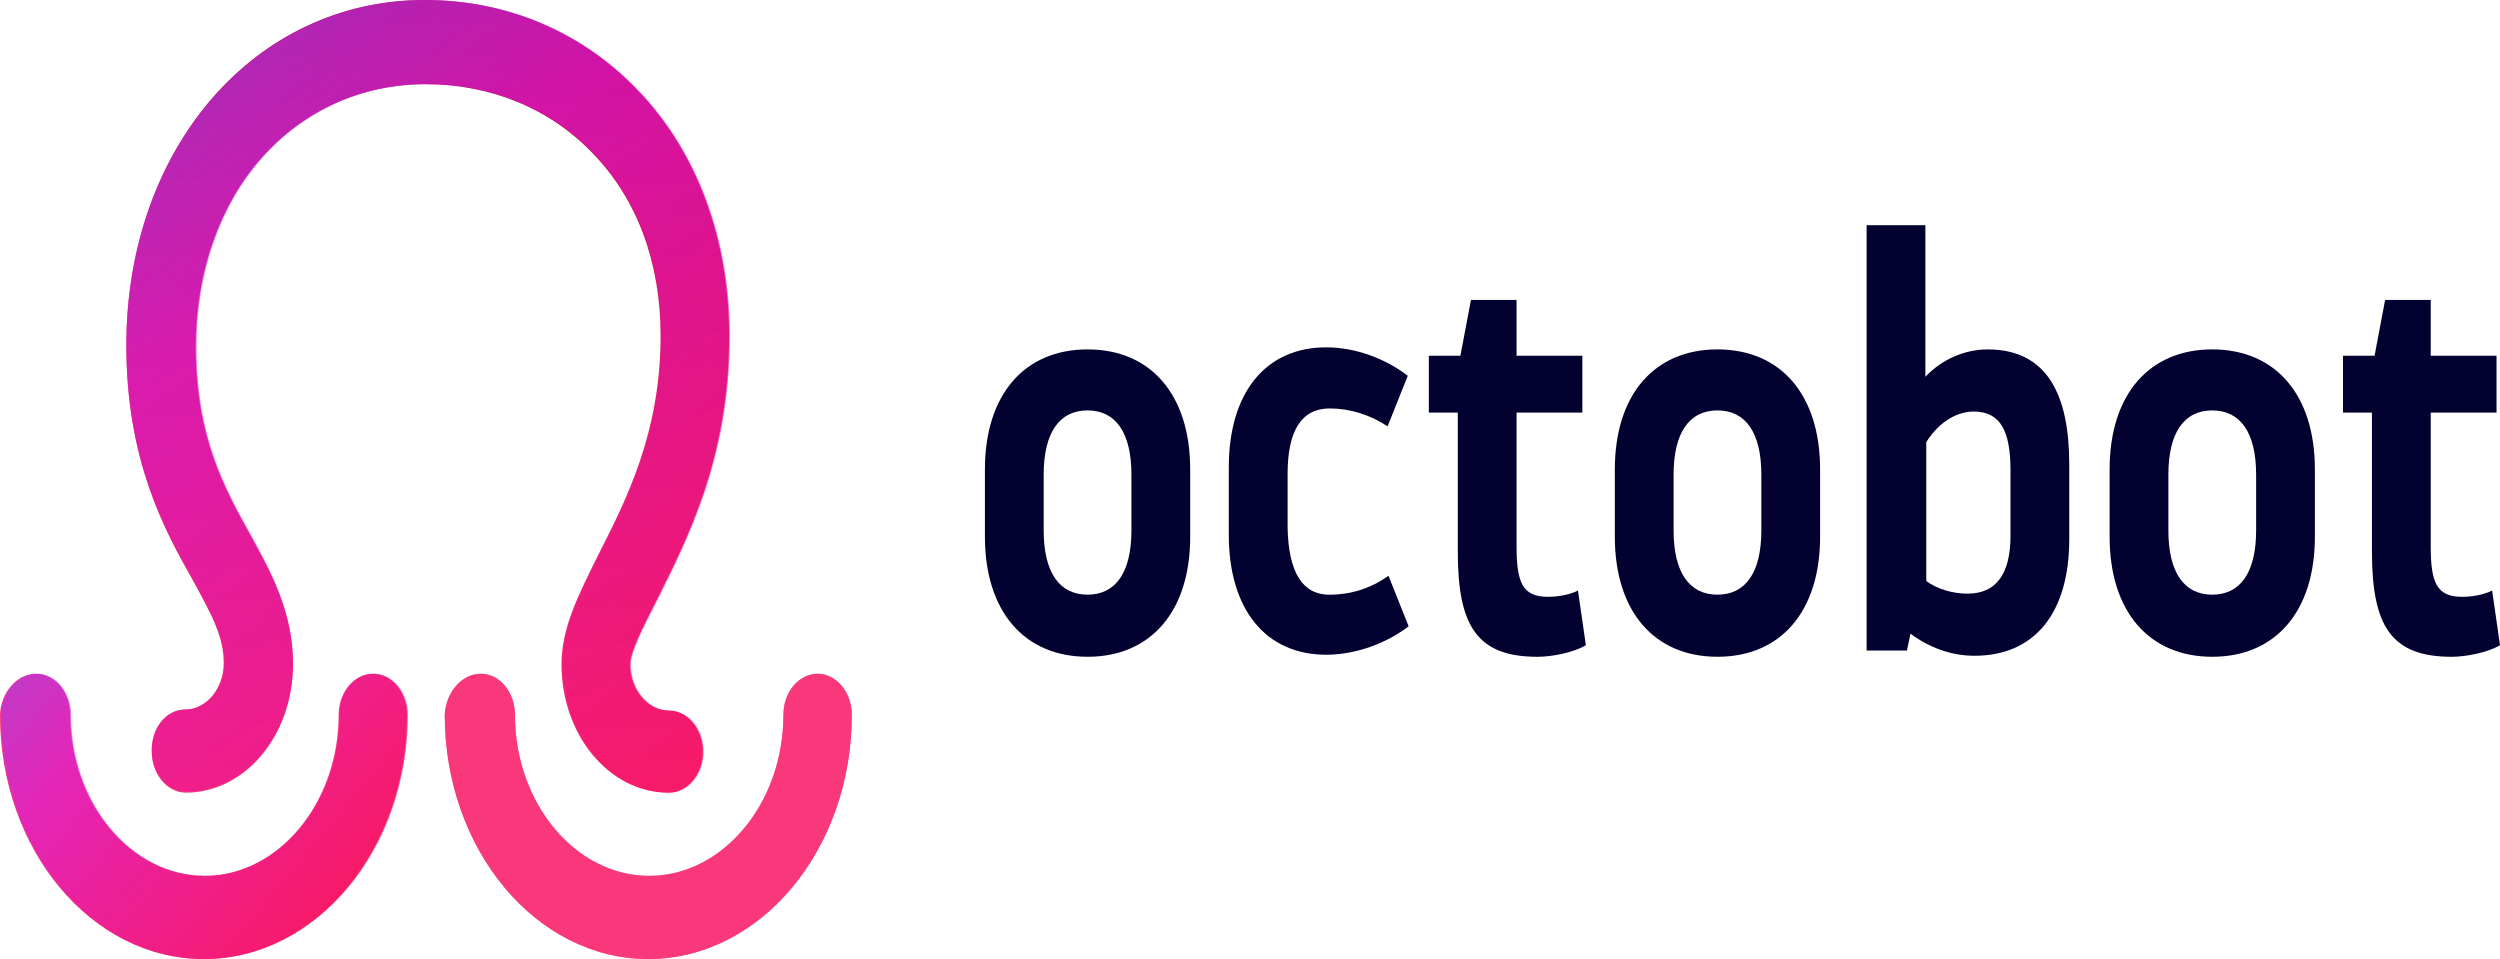
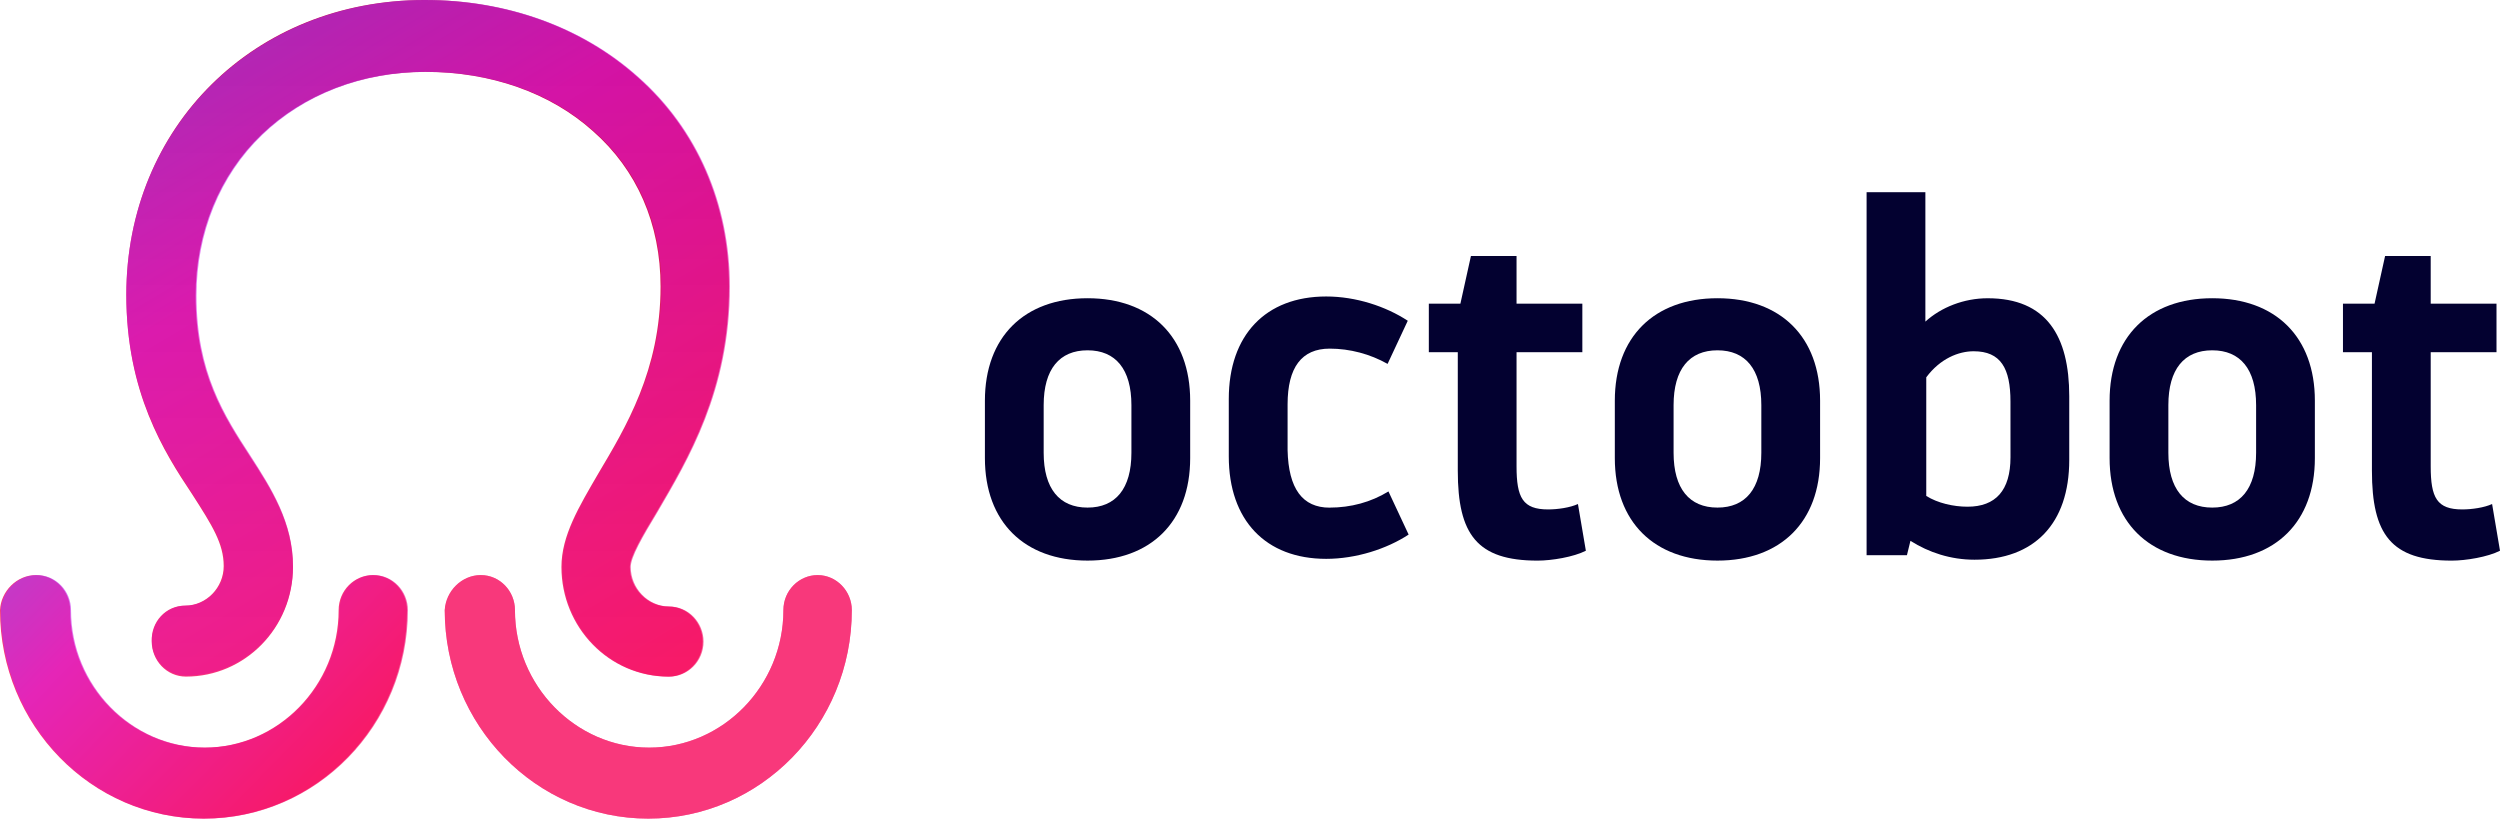
- <svg xmlns="http://www.w3.org/2000/svg" width="281.39" height="107.94" fill="none" version="1.1" viewBox="0 0 281.39 107.94">
-   <g transform="scale(2.4902 2.9174)">
-     <g fill="#030130">
-       <path d="m49.157 13.48c2.855 0 4.639 1.746 4.639 4.63v2.599c0 2.884-1.784 4.63-4.639 4.63-2.855 0-4.639-1.746-4.639-4.63v-2.599c0-2.884 1.784-4.63 4.639-4.63zm0 9.463c1.269 0 1.983-0.853 1.983-2.478v-2.153c0-1.625-0.714-2.478-1.983-2.478-1.269 0-1.983 0.853-1.983 2.478v2.153c0 1.625 0.714 2.478 1.983 2.478z" />
-       <path d="m60.101 22.944c0.952 0 1.864-0.244 2.657-0.731l0.912 1.95c-0.991 0.65-2.379 1.097-3.727 1.097-2.736 0-4.402-1.746-4.402-4.63v-2.599c0-2.884 1.665-4.63 4.402-4.63 1.348 0 2.696 0.447 3.688 1.097l-0.912 1.95c-0.793-0.447-1.705-0.69-2.617-0.69-1.269 0-1.903 0.853-1.903 2.518v2.071c0.04 1.746 0.674 2.599 1.903 2.599z" />
-       <path d="m71.681 24.893c-0.555 0.284-1.546 0.447-2.181 0.447-2.736 0-3.608-1.178-3.608-4.061v-5.361h-1.309v-2.193h1.427l0.476-2.153h2.062v2.153h2.974v2.193h-2.974v5.158c0 1.421 0.278 1.95 1.427 1.95 0.436 0 0.991-0.081 1.348-0.244z" />
-       <path d="m77.629 13.48c2.855 0 4.639 1.746 4.639 4.63v2.599c0 2.884-1.784 4.63-4.639 4.63-2.855 0-4.639-1.746-4.639-4.63v-2.599c0-2.884 1.784-4.63 4.639-4.63zm0 9.463c1.269 0 1.983-0.853 1.983-2.478v-2.153c0-1.625-0.714-2.478-1.983-2.478-1.269 0-1.983 0.853-1.983 2.478v2.153c0 1.625 0.714 2.478 1.983 2.478z" />
-       <path d="m93.53 17.908v2.884c0 2.884-1.586 4.508-4.283 4.508-1.071 0-2.062-0.325-2.895-0.853l-0.159 0.65h-1.824v-16.408h2.657v5.848c0.714-0.65 1.745-1.056 2.815-1.056 2.657 0 3.688 1.706 3.688 4.427zm-2.657 0.244c0-1.503-0.436-2.274-1.665-2.274-0.674 0-1.507 0.325-2.141 1.178v5.361c0.515 0.325 1.229 0.487 1.864 0.487 1.269 0 1.943-0.731 1.943-2.234z" />
-       <path d="m99.993 13.48c2.855 0 4.639 1.746 4.639 4.63v2.599c0 2.884-1.784 4.63-4.639 4.63-2.855 0-4.639-1.746-4.639-4.63v-2.599c0-2.884 1.784-4.63 4.639-4.63zm0 9.463c1.269 0 1.983-0.853 1.983-2.478v-2.153c0-1.625-0.714-2.478-1.983-2.478-1.269 0-1.983 0.853-1.983 2.478v2.153c0 1.625 0.714 2.478 1.983 2.478z" />
-       <path d="m113 24.893c-0.555 0.284-1.546 0.447-2.181 0.447-2.736 0-3.608-1.178-3.608-4.061v-5.361h-1.309v-2.193h1.428l0.476-2.153h2.062v2.153h2.974v2.193h-2.974v5.158c0 1.421 0.277 1.95 1.427 1.95 0.436 0 0.992-0.081 1.348-0.244z" />
-     </g>
-     <path d="m1.626 25.994c0.872 0 1.546 0.731 1.546 1.584 0 3.412 2.736 6.214 6.067 6.214 3.331 0 6.067-2.802 6.067-6.214 0-0.893 0.714-1.584 1.546-1.584 0.872 0 1.546 0.731 1.546 1.584 0 5.199-4.124 9.423-9.2 9.423-5.076 0-9.2-4.224-9.2-9.423 0.04-0.853 0.753-1.584 1.626-1.584z" fill="#f8387b" />
-     <path d="m21.73 25.994c0.872 0 1.546 0.731 1.546 1.584 0 3.412 2.736 6.214 6.067 6.214s6.067-2.802 6.067-6.214c0-0.893 0.714-1.584 1.546-1.584 0.872 0 1.546 0.731 1.546 1.584 0 5.199-4.124 9.423-9.2 9.423-5.076 0-9.2-4.224-9.2-9.423 0.04-0.853 0.753-1.584 1.626-1.584z" fill="#f8387b" />
-     <path d="m8.366 27.374c0.952 0 1.745-0.812 1.745-1.787 0-1.015-0.515-1.828-1.427-3.249-1.269-1.909-2.974-4.59-2.974-9.017 0-7.595 5.789-13.322 13.482-13.322 3.688 0 7.098 1.218 9.636 3.493 2.657 2.356 4.124 5.727 4.124 9.463 0 4.711-1.903 7.839-3.252 10.154-0.714 1.178-1.229 2.071-1.229 2.518 0 0.975 0.793 1.787 1.745 1.787 0.872 0 1.546 0.731 1.546 1.584 0 0.893-0.714 1.584-1.546 1.584-2.696 0-4.838-2.234-4.838-4.955 0-1.421 0.793-2.721 1.665-4.224 1.229-2.071 2.815-4.671 2.815-8.448 0-2.843-1.071-5.28-3.053-7.026-1.943-1.746-4.639-2.681-7.574-2.681-2.895 0-5.512 1.015-7.415 2.843-1.903 1.828-2.974 4.427-2.974 7.27 0 3.493 1.269 5.442 2.459 7.27 0.952 1.462 1.943 3.006 1.943 4.996 0 2.762-2.181 4.955-4.838 4.955-0.872 0-1.546-0.731-1.546-1.584-0.04-0.893 0.634-1.625 1.507-1.625z" fill="url(#paint0_linear)" />
-     <path d="m1.666 25.994c0.872 0 1.546 0.731 1.546 1.584 0 3.412 2.736 6.214 6.067 6.214 3.331 0 6.067-2.802 6.067-6.214 0-0.893 0.714-1.584 1.546-1.584 0.872 0 1.546 0.731 1.546 1.584 0 5.199-4.124 9.423-9.2 9.423-5.076 0-9.2-4.224-9.2-9.423 0.04-0.853 0.753-1.584 1.626-1.584z" fill="url(#paint1_linear)" opacity=".6" />
-     <path d="m21.73 25.994c0.872 0 1.546 0.731 1.546 1.584 0 3.412 2.736 6.214 6.067 6.214s6.067-2.802 6.067-6.214c0-0.893 0.714-1.584 1.546-1.584 0.833 0 1.546 0.731 1.546 1.584 0 5.199-4.124 9.423-9.2 9.423-5.076 0-9.2-4.224-9.2-9.423 0.079-0.853 0.793-1.584 1.626-1.584z" fill="#f8387b" opacity=".6" />
-     <path d="m8.405 27.374c0.952 0 1.745-0.812 1.745-1.787 0-1.015-0.515-1.828-1.427-3.249-1.269-1.909-3.014-4.59-3.014-9.017 0-7.595 5.829-13.322 13.522-13.322 3.688 0 7.098 1.218 9.636 3.493 2.657 2.356 4.124 5.727 4.124 9.463 0 4.711-1.903 7.839-3.252 10.154-0.714 1.178-1.229 2.071-1.229 2.518 0 0.975 0.793 1.787 1.745 1.787 0.872 0 1.546 0.731 1.546 1.584 0 0.893-0.714 1.584-1.546 1.584-2.696 0-4.838-2.234-4.838-4.955 0-1.421 0.793-2.721 1.665-4.224 1.229-2.071 2.816-4.671 2.816-8.448 0-2.843-1.071-5.28-3.053-7.026-1.943-1.746-4.639-2.681-7.574-2.681-2.895 0-5.512 1.015-7.415 2.843-1.903 1.828-2.974 4.427-2.974 7.27 0 3.493 1.269 5.442 2.458 7.27 0.912 1.421 1.903 2.965 1.903 4.955 0 2.762-2.181 4.955-4.838 4.955-0.872 0-1.546-0.731-1.546-1.584s0.674-1.584 1.546-1.584z" fill="url(#paint2_linear)" opacity=".6" />
+ <svg xmlns="http://www.w3.org/2000/svg" width="226" height="74" viewBox="0 0 226 74" fill="none" version="1.1" id="svg195">
+   <g id="g370" transform="scale(2)">
+     <path d="m 49.157,13.48 c 2.855,0 4.639,1.746 4.639,4.63 v 2.599 c 0,2.884 -1.784,4.63 -4.639,4.63 -2.855,0 -4.639,-1.746 -4.639,-4.63 v -2.599 c 0,-2.884 1.784,-4.63 4.639,-4.63 z m 0,9.463 c 1.269,0 1.983,-0.853 1.983,-2.478 v -2.153 c 0,-1.625 -0.714,-2.478 -1.983,-2.478 -1.269,0 -1.983,0.853 -1.983,2.478 v 2.153 c 0,1.625 0.714,2.478 1.983,2.478 z" fill="#030130" id="path148" />
+     <path d="m 60.101,22.944 c 0.952,0 1.864,-0.244 2.657,-0.731 l 0.912,1.95 c -0.991,0.65 -2.379,1.097 -3.727,1.097 -2.736,0 -4.402,-1.746 -4.402,-4.63 v -2.599 c 0,-2.884 1.665,-4.63 4.402,-4.63 1.348,0 2.696,0.447 3.688,1.097 l -0.912,1.95 c -0.793,-0.447 -1.705,-0.69 -2.617,-0.69 -1.269,0 -1.903,0.853 -1.903,2.518 v 2.071 c 0.04,1.746 0.674,2.599 1.903,2.599 z" fill="#030130" id="path150" />
+     <path d="m 71.681,24.893 c -0.555,0.284 -1.546,0.447 -2.181,0.447 -2.736,0 -3.608,-1.178 -3.608,-4.061 V 15.918 H 64.583 v -2.193 h 1.427 l 0.476,-2.153 h 2.062 v 2.153 h 2.974 v 2.193 h -2.974 v 5.158 c 0,1.421 0.278,1.95 1.427,1.95 0.436,0 0.991,-0.081 1.348,-0.244 z" fill="#030130" id="path152" />
+     <path d="m 77.629,13.48 c 2.855,0 4.639,1.746 4.639,4.63 v 2.599 c 0,2.884 -1.784,4.63 -4.639,4.63 -2.855,0 -4.639,-1.746 -4.639,-4.63 v -2.599 c 0,-2.884 1.784,-4.63 4.639,-4.63 z m 0,9.463 c 1.269,0 1.983,-0.853 1.983,-2.478 v -2.153 c 0,-1.625 -0.714,-2.478 -1.983,-2.478 -1.269,0 -1.983,0.853 -1.983,2.478 v 2.153 c 0,1.625 0.714,2.478 1.983,2.478 z" fill="#030130" id="path154" />
+     <path d="m 93.53,17.907 v 2.884 c 0,2.884 -1.586,4.508 -4.283,4.508 -1.071,0 -2.062,-0.325 -2.895,-0.853 l -0.159,0.65 H 84.37 V 8.688 h 2.657 v 5.849 c 0.714,-0.65 1.745,-1.056 2.815,-1.056 2.657,0 3.688,1.706 3.688,4.427 z m -2.657,0.244 c 0,-1.503 -0.436,-2.274 -1.665,-2.274 -0.674,0 -1.507,0.325 -2.141,1.178 v 5.361 c 0.515,0.325 1.229,0.487 1.864,0.487 1.269,0 1.943,-0.731 1.943,-2.234 z" fill="#030130" id="path156" />
+     <path d="m 99.993,13.48 c 2.855,0 4.639,1.746 4.639,4.63 v 2.599 c 0,2.884 -1.784,4.63 -4.639,4.63 -2.855,0 -4.639,-1.746 -4.639,-4.63 v -2.599 c 0,-2.884 1.784,-4.63 4.639,-4.63 z m 0,9.463 c 1.269,0 1.983,-0.853 1.983,-2.478 v -2.153 c 0,-1.625 -0.714,-2.478 -1.983,-2.478 -1.269,0 -1.983,0.853 -1.983,2.478 v 2.153 c 0,1.625 0.714,2.478 1.983,2.478 z" fill="#030130" id="path158" />
+     <path d="m 113,24.893 c -0.555,0.284 -1.546,0.447 -2.181,0.447 -2.736,0 -3.608,-1.178 -3.608,-4.061 v -5.361 h -1.309 v -2.193 h 1.428 l 0.476,-2.153 h 2.062 v 2.153 h 2.974 v 2.193 h -2.974 v 5.158 c 0,1.421 0.277,1.95 1.427,1.95 0.436,0 0.992,-0.081 1.348,-0.244 z" fill="#030130" id="path160" />
+     <path d="m 1.626,25.994 c 0.872,0 1.546,0.731 1.546,1.584 0,3.412 2.736,6.214 6.067,6.214 3.331,0 6.067,-2.802 6.067,-6.214 0,-0.893 0.714,-1.584 1.546,-1.584 0.872,0 1.546,0.731 1.546,1.584 0,5.199 -4.124,9.423 -9.2,9.423 C 4.124,37 0,32.776 0,27.578 0.04,26.725 0.753,25.994 1.626,25.994 Z" fill="#f8387b" id="path162" />
+     <path d="m 21.73,25.994 c 0.872,0 1.546,0.731 1.546,1.584 0,3.412 2.736,6.214 6.067,6.214 3.331,0 6.067,-2.802 6.067,-6.214 0,-0.893 0.714,-1.584 1.546,-1.584 0.872,0 1.546,0.731 1.546,1.584 0,5.199 -4.124,9.423 -9.2,9.423 -5.076,0 -9.2,-4.224 -9.2,-9.423 0.04,-0.853 0.753,-1.584 1.626,-1.584 z" fill="#f8387b" id="path164" />
+     <path d="m 8.366,27.374 c 0.952,0 1.745,-0.812 1.745,-1.787 0,-1.015 -0.515,-1.828 -1.427,-3.249 C 7.414,20.429 5.709,17.749 5.709,13.322 5.709,5.727 11.498,0 19.191,0 c 3.688,0 7.098,1.218 9.636,3.493 2.657,2.356 4.124,5.727 4.124,9.463 0,4.711 -1.903,7.839 -3.252,10.154 -0.714,1.178 -1.229,2.071 -1.229,2.518 0,0.975 0.793,1.787 1.745,1.787 0.872,0 1.546,0.731 1.546,1.584 0,0.893 -0.714,1.584 -1.546,1.584 -2.696,0 -4.838,-2.234 -4.838,-4.955 0,-1.421 0.793,-2.721 1.665,-4.224 1.229,-2.071 2.815,-4.671 2.815,-8.448 0,-2.843 -1.071,-5.28 -3.053,-7.026 -1.943,-1.746 -4.639,-2.681 -7.574,-2.681 -2.895,0 -5.512,1.015 -7.415,2.843 -1.903,1.828 -2.974,4.427 -2.974,7.27 0,3.493 1.269,5.442 2.459,7.27 0.952,1.462 1.943,3.006 1.943,4.996 0,2.762 -2.181,4.955 -4.838,4.955 -0.872,0 -1.546,-0.731 -1.546,-1.584 -0.04,-0.893 0.634,-1.625 1.507,-1.625 z" fill="url(#paint0_linear)" id="path166" style="fill:url(#paint0_linear)" />
+     <path opacity="0.6" d="m 1.666,25.994 c 0.872,0 1.546,0.731 1.546,1.584 0,3.412 2.736,6.214 6.067,6.214 3.331,0 6.067,-2.802 6.067,-6.214 0,-0.893 0.714,-1.584 1.546,-1.584 0.872,0 1.546,0.731 1.546,1.584 0,5.199 -4.124,9.423 -9.2,9.423 -5.076,0 -9.2,-4.224 -9.2,-9.423 C 0.08,26.725 0.793,25.994 1.666,25.994 Z" fill="url(#paint1_linear)" id="path168" style="fill:url(#paint1_linear)" />
+     <path opacity="0.6" d="m 21.73,25.994 c 0.872,0 1.546,0.731 1.546,1.584 0,3.412 2.736,6.214 6.067,6.214 3.331,0 6.067,-2.802 6.067,-6.214 0,-0.893 0.714,-1.584 1.546,-1.584 0.833,0 1.546,0.731 1.546,1.584 0,5.199 -4.124,9.423 -9.2,9.423 -5.076,0 -9.2,-4.224 -9.2,-9.423 0.079,-0.853 0.793,-1.584 1.626,-1.584 z" fill="#f8387b" id="path170" />
+     <path opacity="0.6" d="m 8.405,27.374 c 0.952,0 1.745,-0.812 1.745,-1.787 0,-1.015 -0.515,-1.828 -1.428,-3.249 C 7.454,20.429 5.709,17.749 5.709,13.322 5.709,5.727 11.538,0 19.231,0 c 3.688,0 7.098,1.218 9.636,3.493 2.657,2.356 4.124,5.727 4.124,9.463 0,4.711 -1.903,7.839 -3.252,10.154 -0.714,1.178 -1.229,2.071 -1.229,2.518 0,0.975 0.793,1.787 1.745,1.787 0.872,0 1.546,0.731 1.546,1.584 0,0.893 -0.714,1.584 -1.546,1.584 -2.696,0 -4.838,-2.234 -4.838,-4.955 0,-1.421 0.793,-2.721 1.665,-4.224 1.229,-2.071 2.816,-4.671 2.816,-8.448 0,-2.843 -1.071,-5.28 -3.053,-7.026 -1.943,-1.746 -4.639,-2.681 -7.574,-2.681 -2.895,0 -5.512,1.015 -7.415,2.843 -1.903,1.828 -2.974,4.427 -2.974,7.27 0,3.493 1.269,5.442 2.459,7.27 0.912,1.421 1.903,2.965 1.903,4.955 0,2.762 -2.181,4.955 -4.838,4.955 -0.872,0 -1.546,-0.731 -1.546,-1.584 0,-0.853 0.674,-1.584 1.546,-1.584 z" fill="url(#paint2_linear)" id="path172" style="fill:url(#paint2_linear)" />
  </g>
-   <defs>
-     <linearGradient id="paint0_linear" x1="19.324" x2="19.324" y2="30.578" gradientUnits="userSpaceOnUse">
-       <stop stop-color="#C50548" offset="0" />
-       <stop stop-color="#F8387B" offset="1" />
+   <defs id="defs193">
+     <linearGradient id="paint0_linear" x1="19.324" y1="0" x2="19.324" y2="30.578" gradientUnits="userSpaceOnUse">
+       <stop stop-color="#C50548" id="stop174" />
+       <stop offset="1" stop-color="#F8387B" id="stop176" />
    </linearGradient>
-     <linearGradient id="paint1_linear" x1="14.977" x2="3.299" y1="35.044" y2="23.642" gradientUnits="userSpaceOnUse">
-       <stop stop-color="#F7065A" offset="0" />
-       <stop stop-color="#D819E0" offset=".75" />
-       <stop stop-color="#A538F8" offset=".993" />
+     <linearGradient id="paint1_linear" x1="14.977" y1="35.044" x2="3.299" y2="23.642" gradientUnits="userSpaceOnUse">
+       <stop stop-color="#F7065A" id="stop179" />
+       <stop offset="0.75" stop-color="#D819E0" id="stop181" />
+       <stop offset="0.993" stop-color="#A538F8" id="stop183" />
    </linearGradient>
-     <linearGradient id="paint2_linear" x1="27.314" x2="9.933" y1="32.561" y2="3.168" gradientUnits="userSpaceOnUse">
-       <stop stop-color="#F7065A" offset="0" />
-       <stop stop-color="#D819E0" offset=".75" />
-       <stop stop-color="#A538F8" offset=".993" />
+     <linearGradient id="paint2_linear" x1="27.314" y1="32.561" x2="9.933" y2="3.168" gradientUnits="userSpaceOnUse">
+       <stop stop-color="#F7065A" id="stop186" />
+       <stop offset="0.75" stop-color="#D819E0" id="stop188" />
+       <stop offset="0.993" stop-color="#A538F8" id="stop190" />
    </linearGradient>
  </defs>
</svg>
